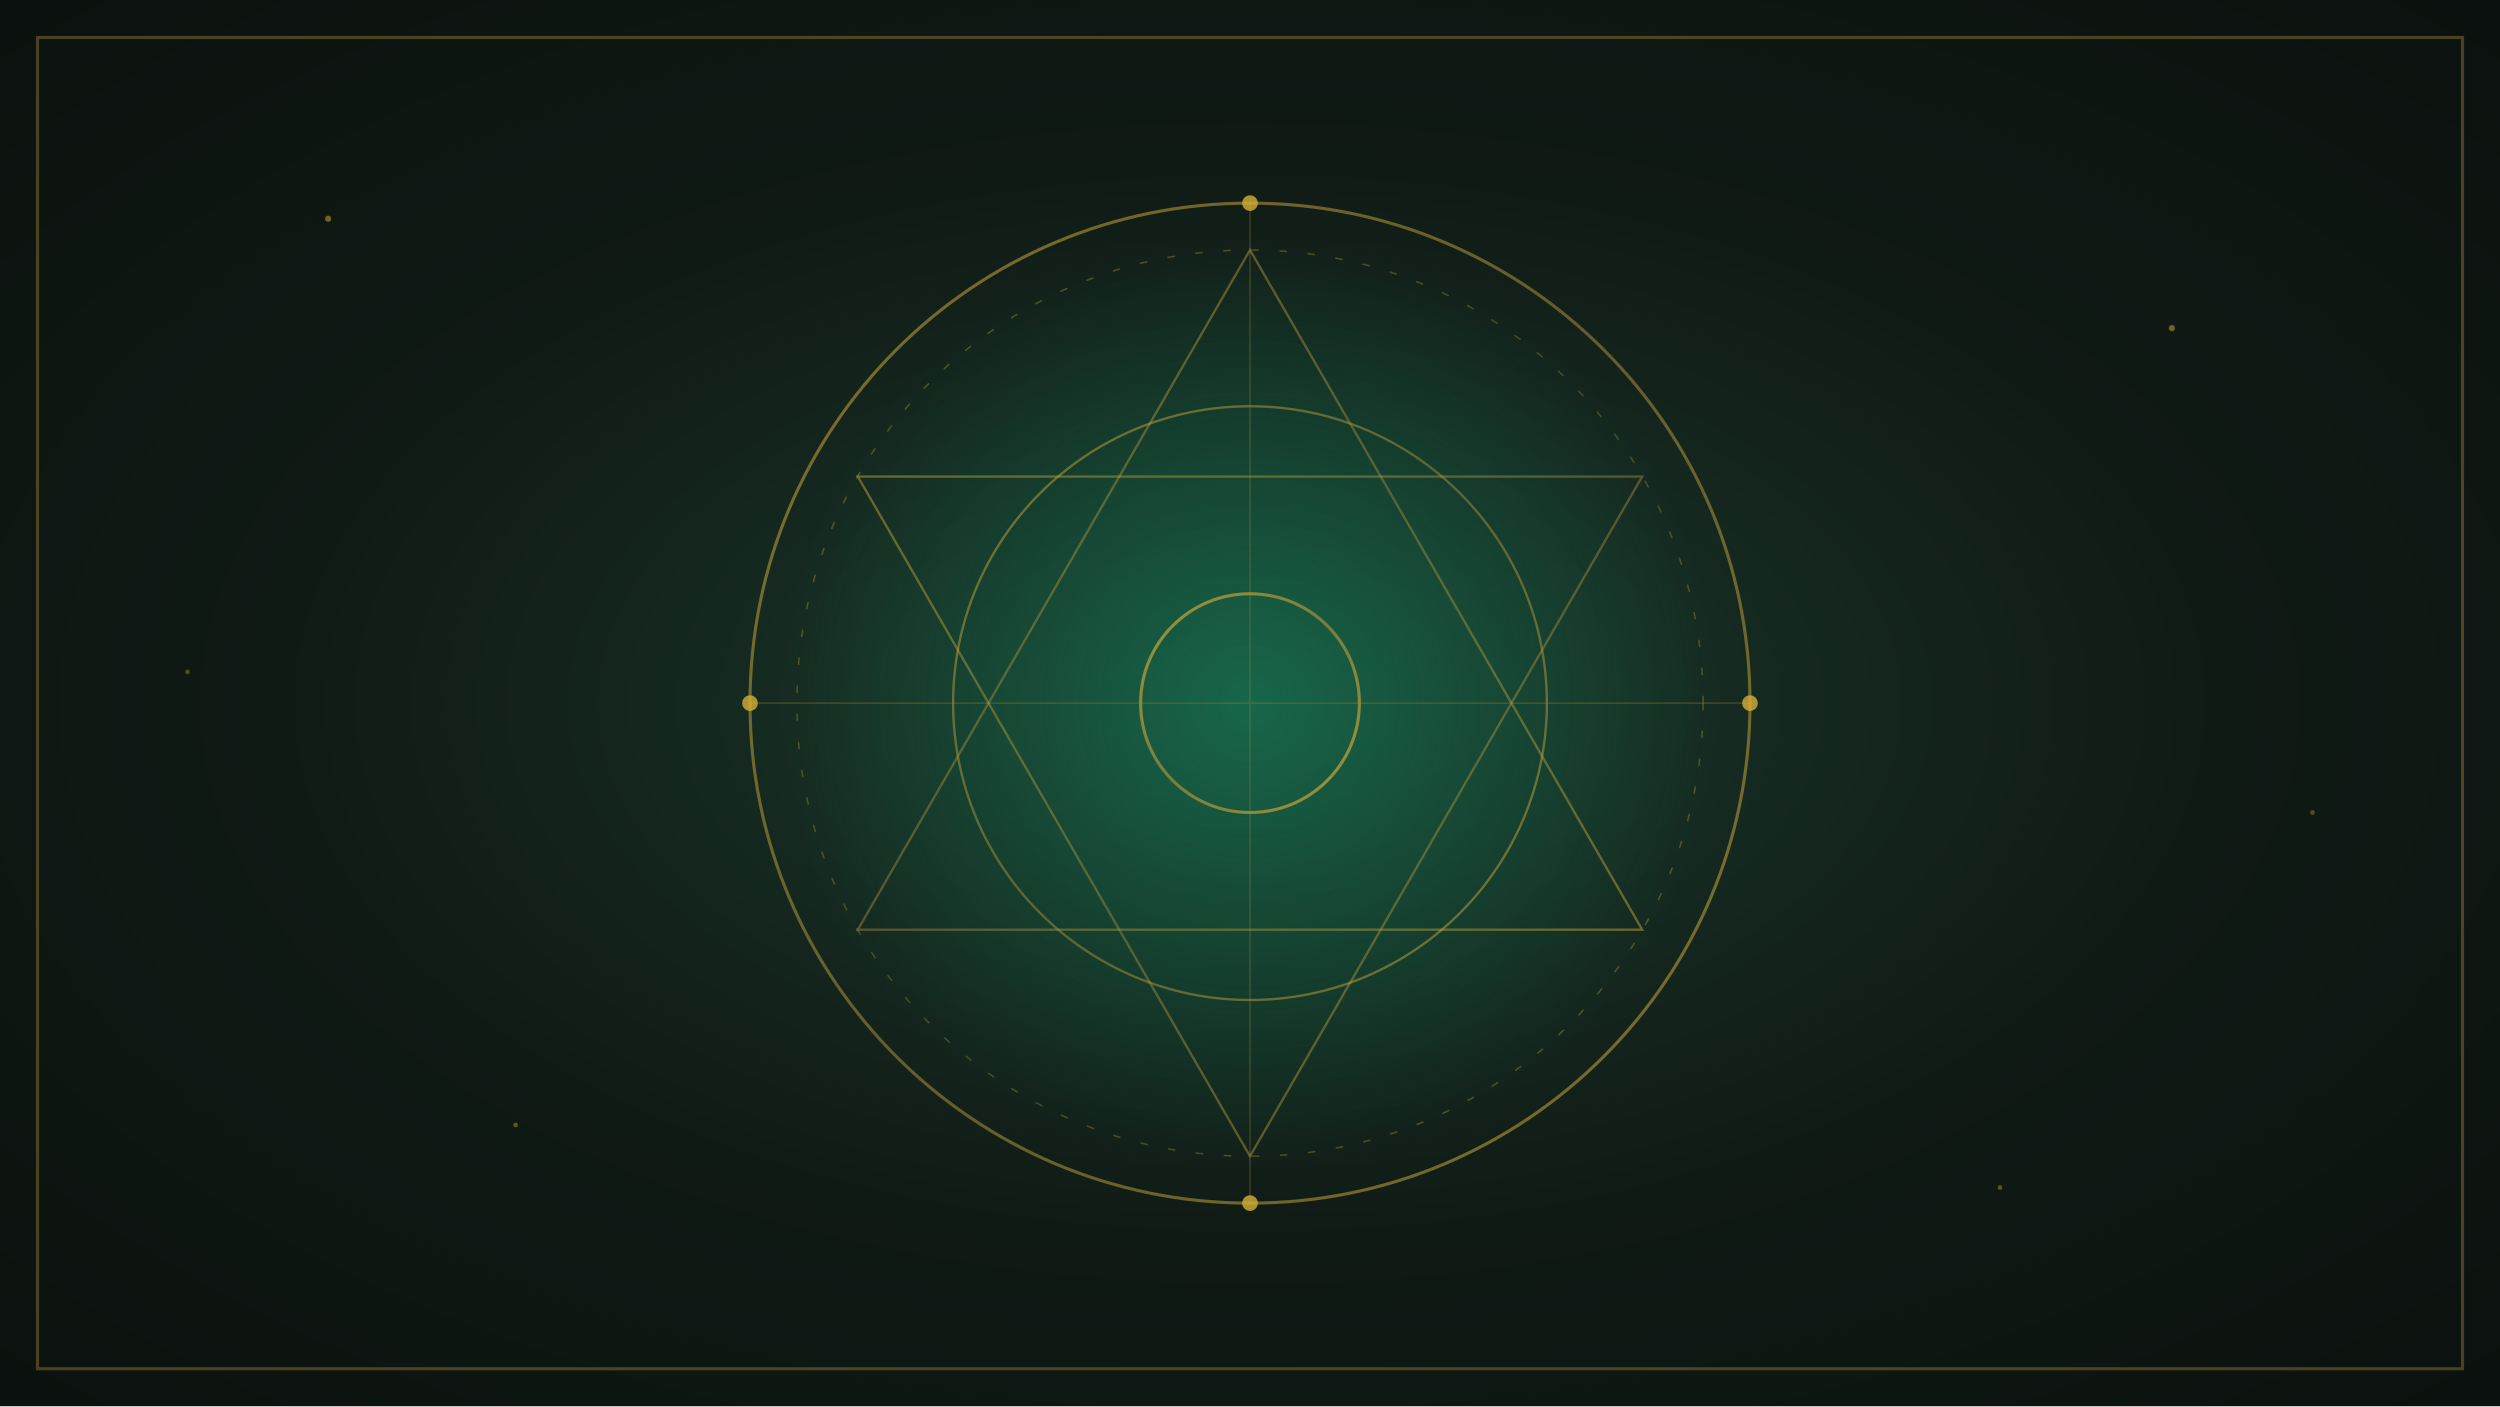
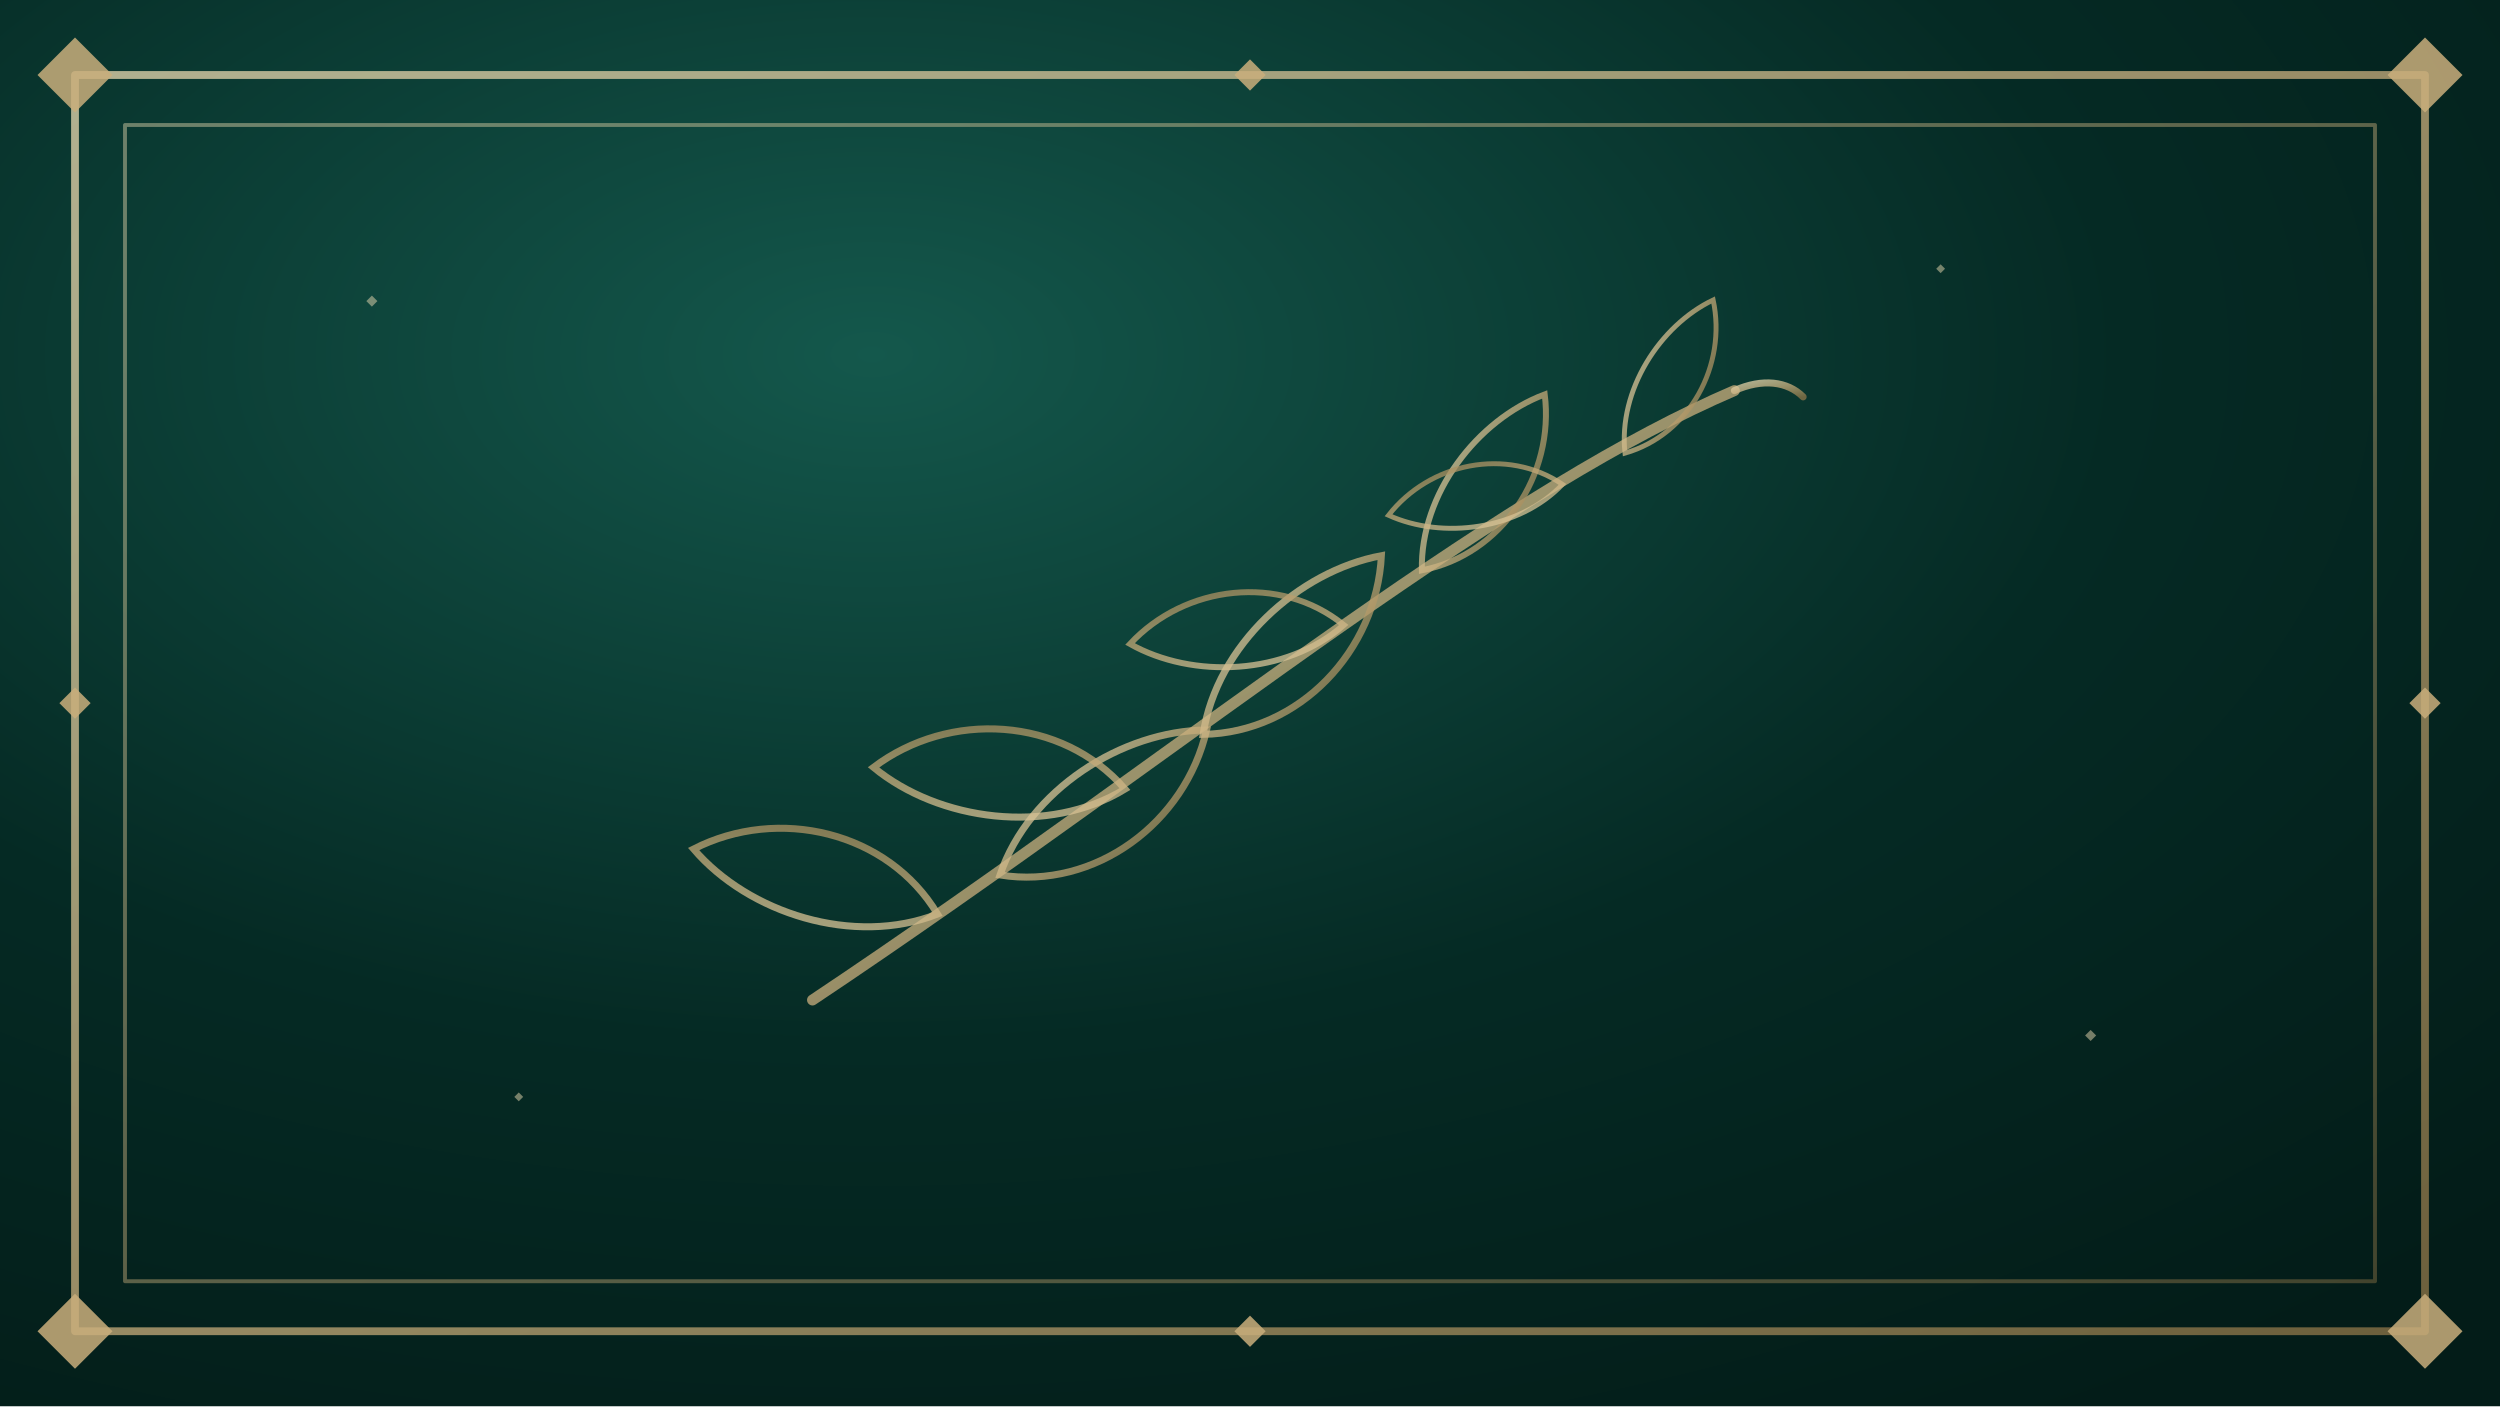
<svg xmlns="http://www.w3.org/2000/svg" viewBox="0 0 1600 900" width="1600" height="900">
  <defs>
-     <radialGradient id="aura" cx="50%" cy="50%" r="70%">
-       <stop offset="0" stop-color="#1B3A2C" />
-       <stop offset="0.55" stop-color="#101A15" />
-       <stop offset="1" stop-color="#0B110E" />
+     <radialGradient id="glade" cx="35%" cy="25%" r="90%">
+       <stop offset="0" stop-color="#14584C" />
+       <stop offset="0.55" stop-color="#052A24" />
+       <stop offset="1" stop-color="#031C18" />
    </radialGradient>
    <linearGradient id="gilt" x1="0" y1="0" x2="1" y2="1">
-       <stop offset="0" stop-color="#D4AF37" />
-       <stop offset="0.5" stop-color="#A68B3C" />
-       <stop offset="1" stop-color="#D4AF37" />
+       <stop offset="0" stop-color="#E8D9B0" />
+       <stop offset="0.5" stop-color="#C9AE7C" />
+       <stop offset="1" stop-color="#8F7648" />
    </linearGradient>
-     <radialGradient id="core" cx="50%" cy="50%" r="50%">
-       <stop offset="0" stop-color="#10B981" stop-opacity="0.35" />
-       <stop offset="1" stop-color="#10B981" stop-opacity="0" />
-     </radialGradient>
+     <path id="leaf" d="M0 0C36-45 105-60 156-42C123 9 54 30 0 0Z" />
  </defs>
-   <rect width="1600" height="900" fill="url(#aura)" />
-   <circle cx="800" cy="450" r="300" fill="url(#core)" />
-   <g fill="none" stroke="url(#gilt)" stroke-linecap="round">
-     <circle cx="800" cy="450" r="320" stroke-width="2" stroke-opacity="0.55" />
-     <circle cx="800" cy="450" r="290" stroke-width="1" stroke-opacity="0.35" stroke-dasharray="4 14" />
-     <circle cx="800" cy="450" r="190" stroke-width="1.5" stroke-opacity="0.5" />
-     <circle cx="800" cy="450" r="70" stroke-width="2" stroke-opacity="0.7" />
-     <polygon points="800,160 1051,595 549,595" stroke-width="1.5" stroke-opacity="0.45" />
-     <polygon points="800,740 549,305 1051,305" stroke-width="1.5" stroke-opacity="0.45" />
-     <path d="M480 450 H1120 M800 130 V770" stroke-width="1" stroke-opacity="0.25" />
+   <rect width="1600" height="900" fill="url(#glade)" />
+   <g fill="none" stroke="url(#gilt)" stroke-linejoin="round">
+     <rect x="48" y="48" width="1504" height="804" stroke-width="5" stroke-opacity="0.75" />
+     <rect x="80" y="80" width="1440" height="740" stroke-width="2.5" stroke-opacity="0.45" />
  </g>
-   <g fill="#D4AF37">
-     <circle cx="800" cy="130" r="5" fill-opacity="0.8" />
-     <circle cx="800" cy="770" r="5" fill-opacity="0.8" />
-     <circle cx="480" cy="450" r="5" fill-opacity="0.8" />
-     <circle cx="1120" cy="450" r="5" fill-opacity="0.8" />
-     <circle cx="210" cy="140" r="2" fill-opacity="0.5" />
-     <circle cx="330" cy="720" r="1.5" fill-opacity="0.4" />
-     <circle cx="1390" cy="210" r="2" fill-opacity="0.5" />
-     <circle cx="1280" cy="760" r="1.5" fill-opacity="0.4" />
-     <circle cx="1480" cy="520" r="1.5" fill-opacity="0.35" />
-     <circle cx="120" cy="430" r="1.5" fill-opacity="0.35" />
+   <g fill="#C9AE7C" fill-opacity="0.85">
+     <path d="M48 24l24 24-24 24-24-24zM1552 24l24 24-24 24-24-24zM48 828l24 24-24 24-24-24zM1552 828l24 24-24 24-24-24z" />
+     <path d="M800 38l10 10-10 10-10-10zM800 842l10 10-10 10-10-10zM38 450l10-10 10 10-10 10zM1542 450l10-10 10 10-10 10z" />
  </g>
-   <rect x="24" y="24" width="1552" height="852" fill="none" stroke="#A68B3C" stroke-opacity="0.4" stroke-width="2" />
+   <g fill="none" stroke="url(#gilt)" stroke-linecap="round" stroke-opacity="0.75">
+     <path d="M520 640C640 560 760 470 860 400S1040 280 1110 250" stroke-width="7" />
+     <g stroke-width="4.5">
+       <use href="#leaf" transform="translate(600 585) rotate(-150)" />
+       <use href="#leaf" transform="translate(640 560) rotate(-20)" />
+       <use href="#leaf" transform="translate(720 505) rotate(-160)" />
+       <use href="#leaf" transform="translate(770 470) rotate(-30)" />
+       <use href="#leaf" transform="translate(860 400) rotate(-170) scale(0.85)" />
+       <use href="#leaf" transform="translate(910 365) rotate(-40) scale(0.85)" />
+       <use href="#leaf" transform="translate(1000 310) rotate(-175) scale(0.7)" />
+       <use href="#leaf" transform="translate(1040 290) rotate(-45) scale(0.7)" />
+     </g>
+     <path d="M1110 250c18-8 34-6 44 4" stroke-width="4.5" />
+   </g>
+   <g fill="#E8D9B0" fill-opacity="0.5">
+     <rect x="236" y="190" width="5" height="5" transform="rotate(45 238 192)" />
+     <rect x="1336" y="660" width="5" height="5" transform="rotate(45 1338 662)" />
+     <rect x="1240" y="170" width="4" height="4" transform="rotate(45 1242 172)" />
+     <rect x="330" y="700" width="4" height="4" transform="rotate(45 332 702)" />
+   </g>
</svg>
